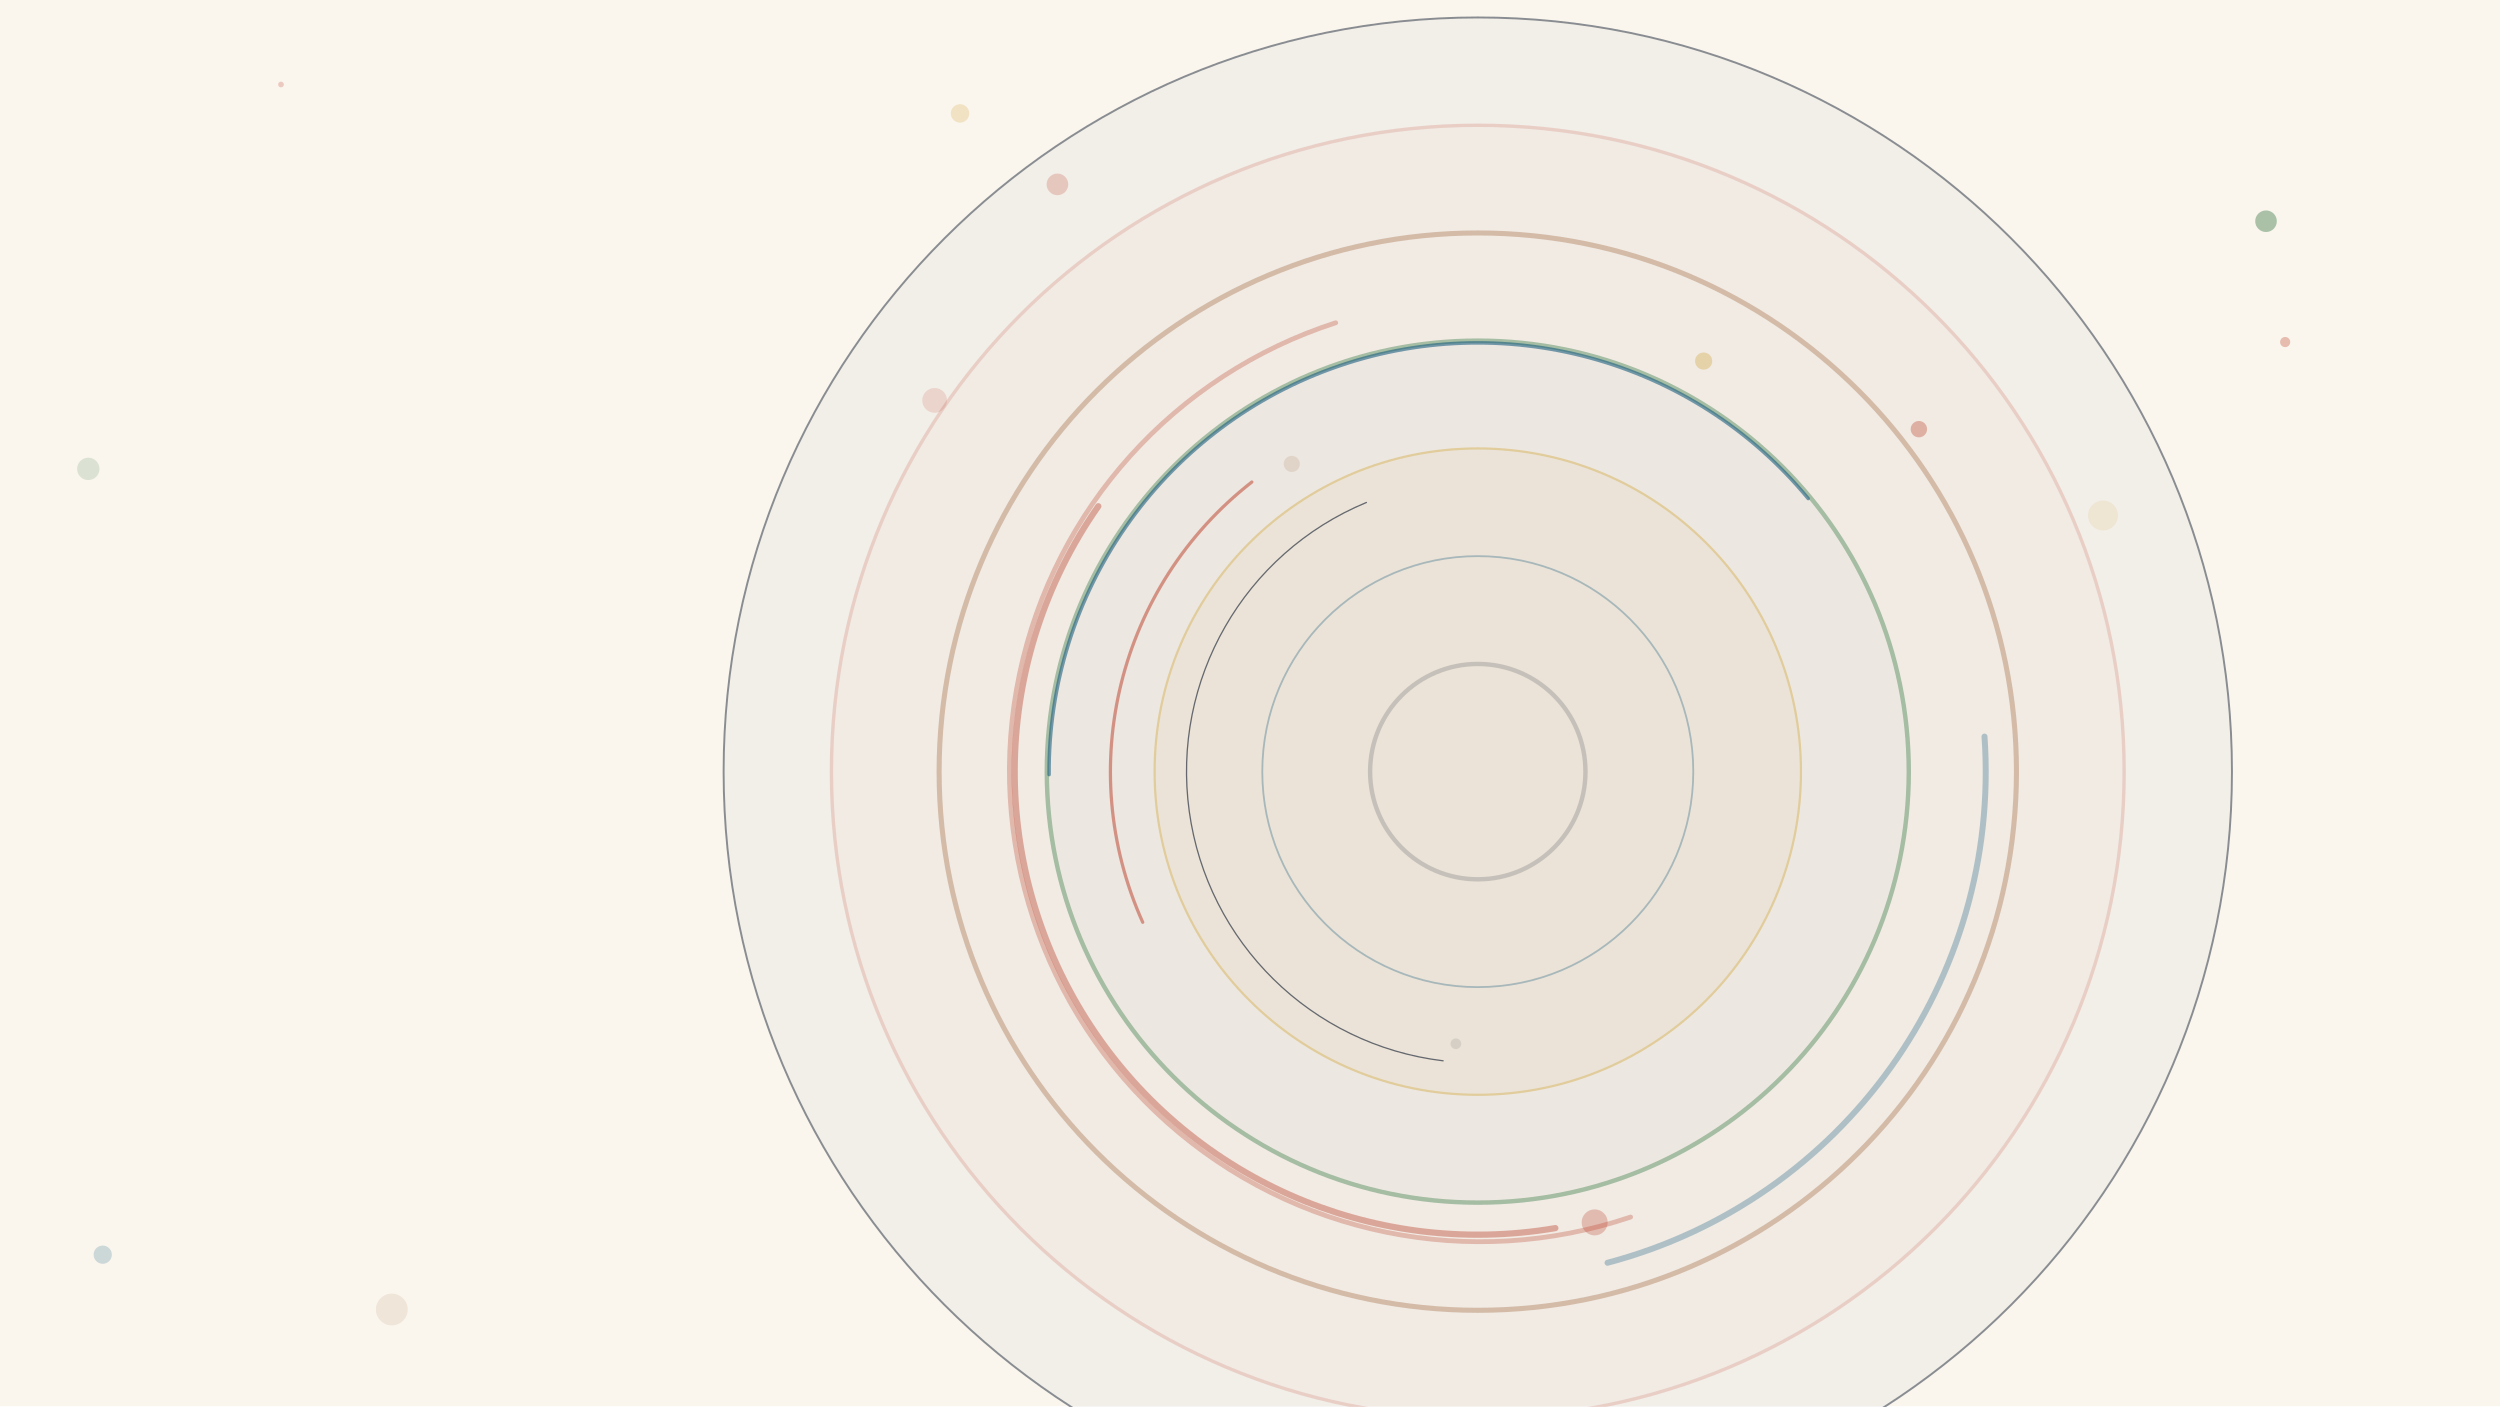
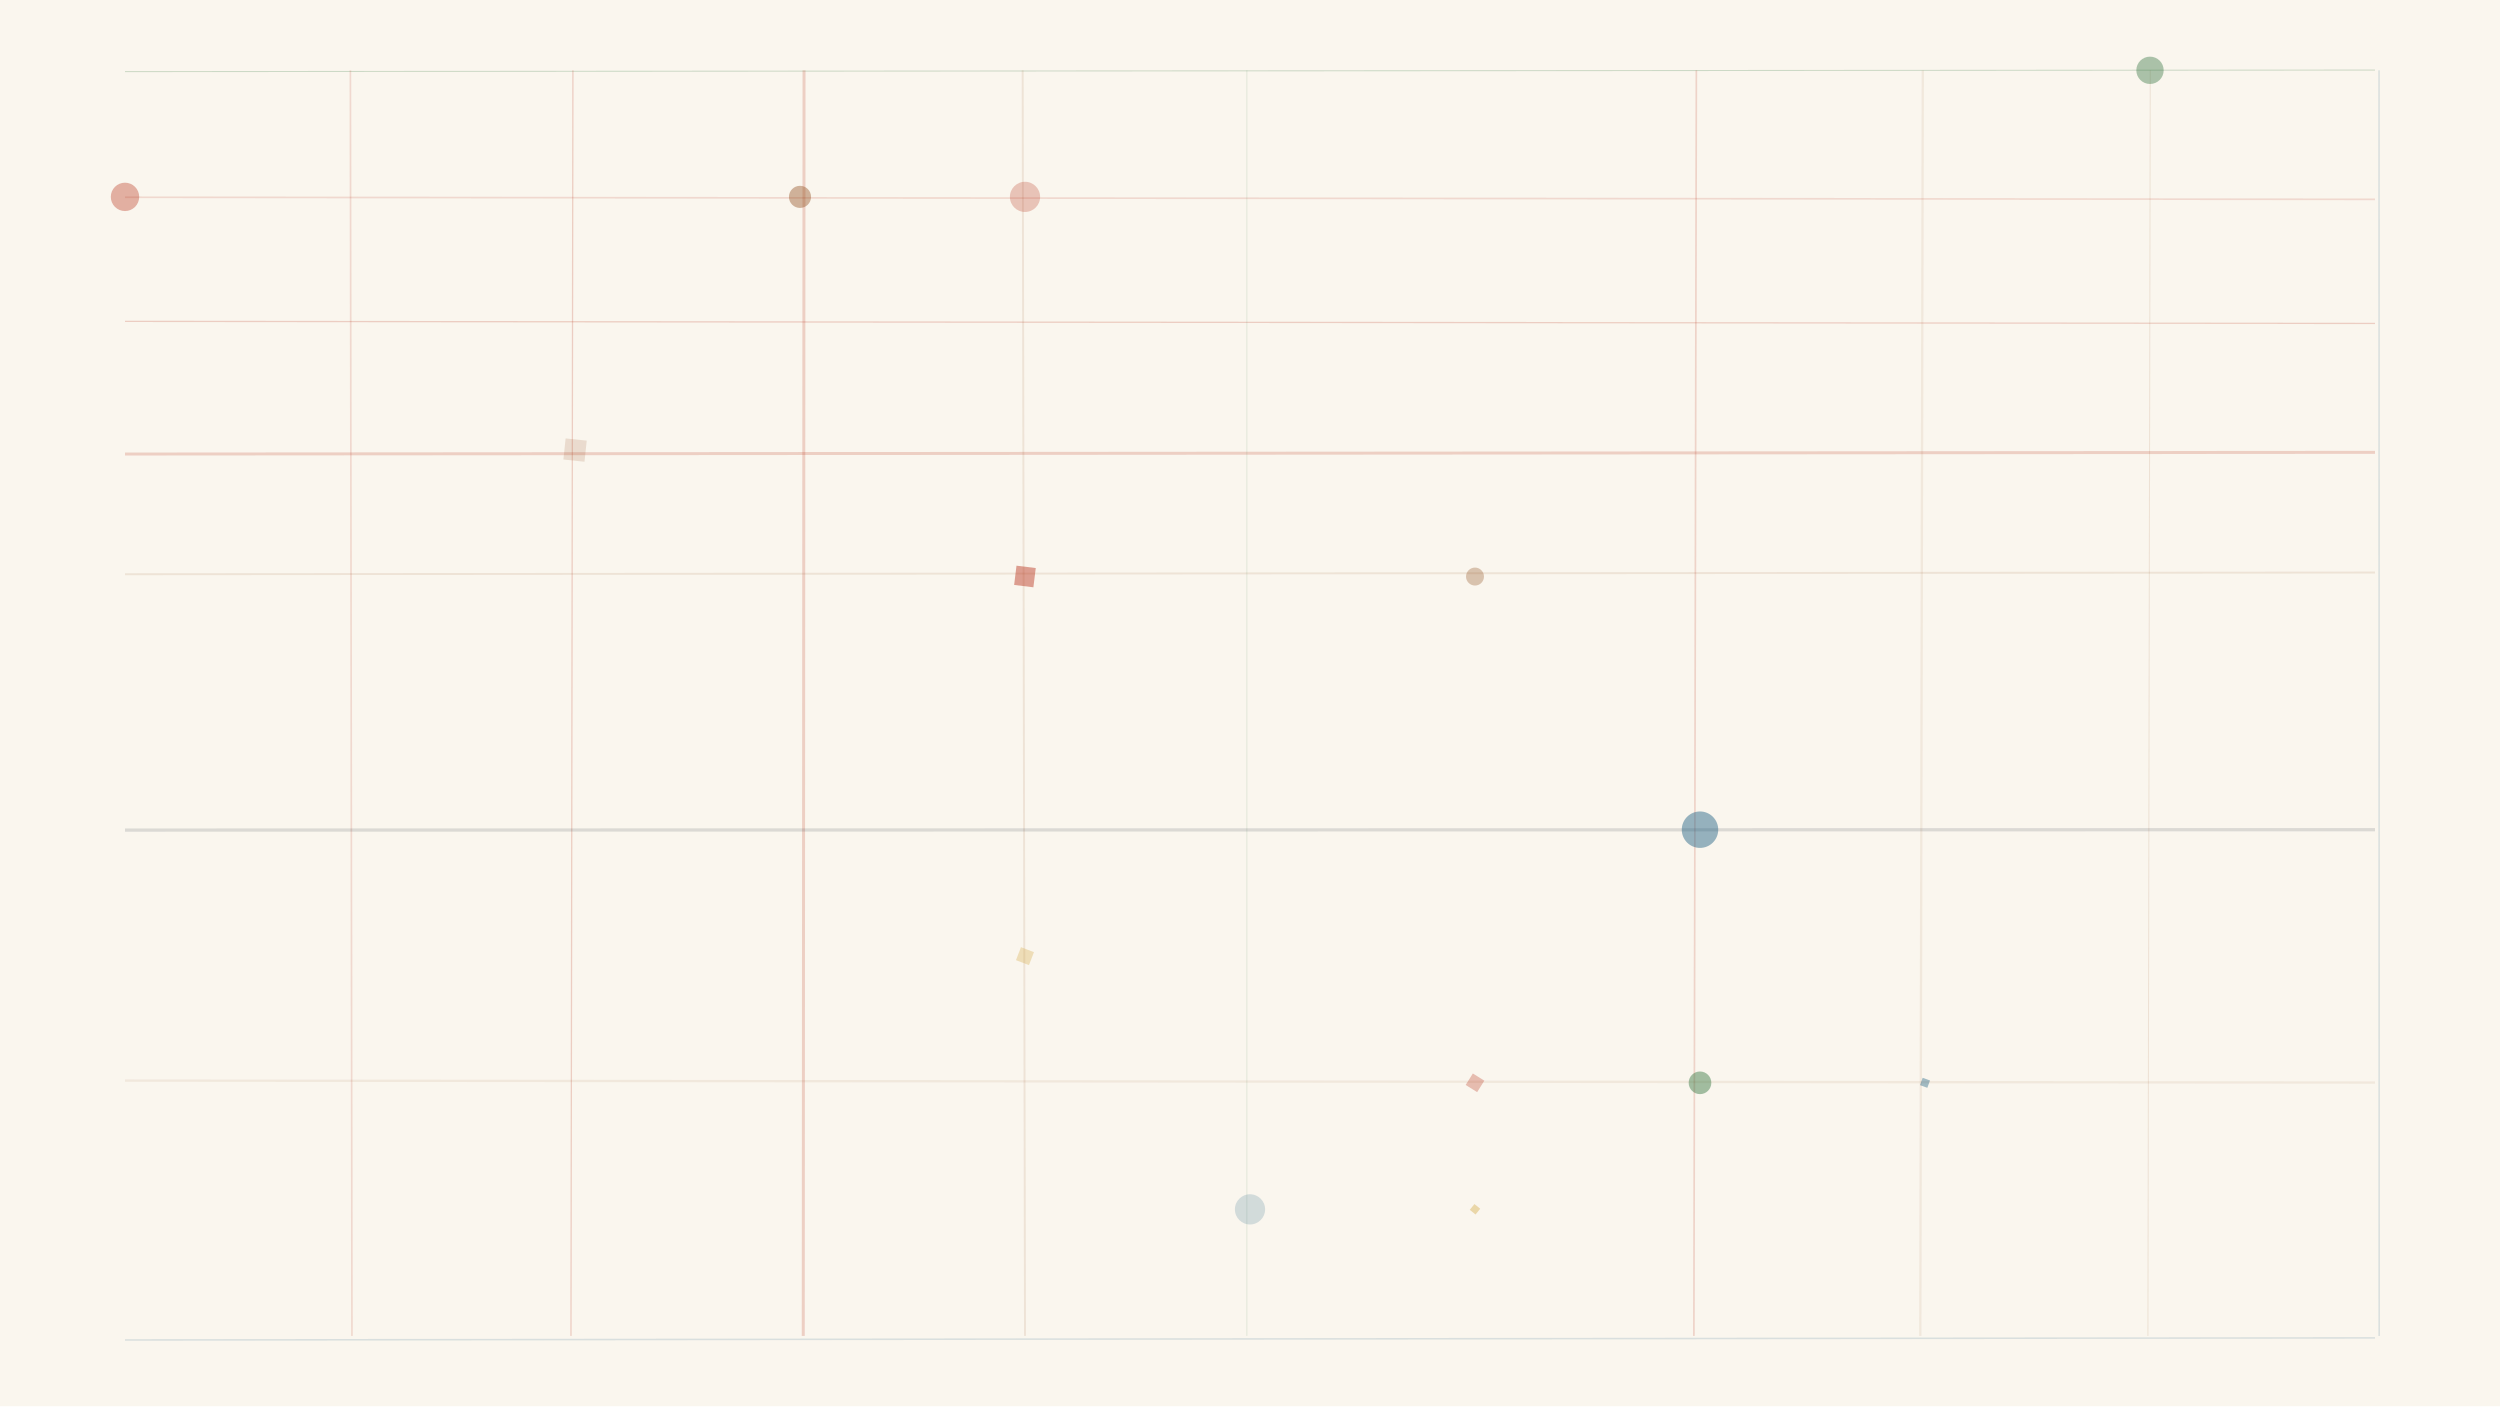
<svg xmlns="http://www.w3.org/2000/svg" viewBox="0 0 1920 1080" width="1920" height="1080">
  <rect width="1920" height="1080" fill="#FAF6EE" />
-   <circle cx="1134.939" cy="592.611" r="579.2" fill="#0A1628" fill-opacity="0.07" stroke="#0A1628" stroke-width="1.5" opacity="0.47" />
-   <circle cx="1134.939" cy="592.611" r="496.4" fill="#B7311A" fill-opacity="0.10" stroke="#B7311A" stroke-width="2.6" opacity="0.17" />
-   <circle cx="1134.939" cy="592.611" r="413.7" fill="none" fill-opacity="0.00" stroke="#8B4513" stroke-width="3.9" opacity="0.29" />
-   <circle cx="1134.939" cy="592.611" r="331.0" fill="#2B7038" fill-opacity="0.06" stroke="#2B7038" stroke-width="3.4" opacity="0.38" />
-   <circle cx="1134.939" cy="592.611" r="248.2" fill="#D4A843" fill-opacity="0.14" stroke="#D4A843" stroke-width="1.7" opacity="0.44" />
-   <circle cx="1134.939" cy="592.611" r="165.5" fill="none" fill-opacity="0.00" stroke="#1B5E80" stroke-width="1.4" opacity="0.33" />
-   <circle cx="1134.939" cy="592.611" r="82.7" fill="none" fill-opacity="0.00" stroke="#0A1628" stroke-width="3.4" opacity="0.17" />
-   <path d="M 1524.1 565.7 A 390.1 390.1 0 0 1 1234.6 969.8" fill="none" stroke="#1B5E80" stroke-width="4.6" opacity="0.31" stroke-linecap="round" />
-   <path d="M 1194.5 943.2 A 355.6 355.6 0 0 1 843.5 388.8" fill="none" stroke="#B7311A" stroke-width="4.8" opacity="0.37" stroke-linecap="round" />
-   <path d="M 1252.3 934.7 A 361.6 361.6 0 1 1 1025.8 247.9" fill="none" stroke="#B7311A" stroke-width="3.7" opacity="0.28" stroke-linecap="round" />
-   <path d="M 805.7 594.9 A 329.2 329.2 0 0 1 1388.7 382.9" fill="none" stroke="#1B5E80" stroke-width="2.7" opacity="0.59" stroke-linecap="round" />
-   <path d="M 877.6 708.3 A 282.2 282.2 0 0 1 961.4 370.2" fill="none" stroke="#B7311A" stroke-width="2.5" opacity="0.47" stroke-linecap="round" />
-   <path d="M 1108.3 814.7 A 223.7 223.7 0 0 1 1049.4 385.9" fill="none" stroke="#0A1628" stroke-width="1.0" opacity="0.60" stroke-linecap="round" />
-   <circle cx="1224.7" cy="938.8" r="10.0" fill="#B7311A" opacity="0.26" />
-   <circle cx="1755.0" cy="262.7" r="3.9" fill="#B7311A" opacity="0.30" />
-   <circle cx="78.9" cy="963.6" r="7.0" fill="#1B5E80" opacity="0.21" />
-   <circle cx="737.3" cy="87.1" r="7.1" fill="#D4A843" opacity="0.25" />
-   <circle cx="1740.3" cy="169.9" r="8.3" fill="#2B7038" opacity="0.39" />
-   <circle cx="717.8" cy="307.5" r="9.5" fill="#B7311A" opacity="0.14" />
-   <circle cx="1473.7" cy="329.6" r="6.3" fill="#B7311A" opacity="0.32" />
-   <circle cx="67.8" cy="360.1" r="8.6" fill="#2B7038" opacity="0.15" />
-   <circle cx="215.8" cy="64.9" r="2.2" fill="#B7311A" opacity="0.23" />
-   <circle cx="300.9" cy="1005.7" r="12.2" fill="#8B4513" opacity="0.10" />
-   <circle cx="812.1" cy="141.6" r="8.3" fill="#B7311A" opacity="0.21" />
-   <circle cx="1308.4" cy="277.3" r="6.6" fill="#D4A843" opacity="0.37" />
-   <circle cx="1615.1" cy="395.9" r="11.5" fill="#D4A843" opacity="0.13" />
-   <circle cx="1118.1" cy="801.6" r="4.1" fill="#0A1628" opacity="0.10" />
-   <circle cx="992.1" cy="356.3" r="6.2" fill="#8B4513" opacity="0.12" />
+   <line x1="96" y1="55.0" x2="1824" y2="53.8" stroke="#2B7038" stroke-width="0.8" opacity="0.22" />
+   <line x1="96" y1="151.5" x2="1824" y2="153.1" stroke="#B7311A" stroke-width="1.3" opacity="0.15" />
+   <line x1="269.1" y1="54" x2="270.3" y2="1026" stroke="#B7311A" stroke-width="1.3" opacity="0.15" />
+   <line x1="96" y1="246.8" x2="1824" y2="248.4" stroke="#B7311A" stroke-width="1.0" opacity="0.21" />
+   <line x1="440.0" y1="54" x2="438.5" y2="1026" stroke="#B7311A" stroke-width="1.0" opacity="0.21" />
+   <line x1="96" y1="348.7" x2="1824" y2="347.4" stroke="#B7311A" stroke-width="2.3" opacity="0.20" />
+   <line x1="617.5" y1="54" x2="616.9" y2="1026" stroke="#B7311A" stroke-width="2.3" opacity="0.20" />
+   <line x1="96" y1="441.0" x2="1824" y2="439.7" stroke="#8B4513" stroke-width="1.5" opacity="0.11" />
+   <line x1="785.4" y1="54" x2="787.2" y2="1026" stroke="#8B4513" stroke-width="1.5" opacity="0.11" />
+   <line x1="957.6" y1="54" x2="957.6" y2="1026" stroke="#2B7038" stroke-width="0.7" opacity="0.13" />
+   <line x1="96" y1="637.5" x2="1824" y2="637.2" stroke="#0A1628" stroke-width="2.5" opacity="0.13" />
+   <line x1="1302.8" y1="54" x2="1300.9" y2="1026" stroke="#B7311A" stroke-width="1.3" opacity="0.18" />
+   <line x1="96" y1="829.9" x2="1824" y2="831.4" stroke="#8B4513" stroke-width="1.8" opacity="0.08" />
+   <line x1="1476.7" y1="54" x2="1474.8" y2="1026" stroke="#8B4513" stroke-width="1.8" opacity="0.08" />
+   <line x1="1651.4" y1="54" x2="1649.6" y2="1026" stroke="#8B4513" stroke-width="0.8" opacity="0.12" />
+   <line x1="96" y1="1029.1" x2="1824" y2="1027.5" stroke="#1B5E80" stroke-width="1.2" opacity="0.15" />
+   <line x1="1827.1" y1="54" x2="1827.2" y2="1026" stroke="#1B5E80" stroke-width="1.2" opacity="0.15" />
+   <circle cx="96.0" cy="151.2" r="10.9" fill="#B7311A" opacity="0.36" />
+   <rect x="433.5" y="337.5" width="16.3" height="16.3" fill="#8B4513" opacity="0.15" transform="rotate(6 441.6 345.6)" />
+   <circle cx="614.4" cy="151.2" r="8.5" fill="#8B4513" opacity="0.39" />
+   <circle cx="787.2" cy="151.2" r="11.6" fill="#B7311A" opacity="0.26" />
+   <rect x="779.7" y="435.3" width="14.9" height="14.9" fill="#B7311A" opacity="0.45" transform="rotate(7 787.2 442.8)" />
+   <rect x="781.8" y="729.0" width="10.7" height="10.7" fill="#D4A843" opacity="0.32" transform="rotate(21 787.2 734.4)" />
+   <circle cx="960.0" cy="928.8" r="11.6" fill="#1B5E80" opacity="0.18" />
+   <circle cx="1132.8" cy="442.8" r="6.9" fill="#8B4513" opacity="0.30" />
+   <rect x="1127.6" y="826.4" width="10.4" height="10.4" fill="#B7311A" opacity="0.30" transform="rotate(32 1132.8 831.6)" />
+   <rect x="1129.9" y="925.9" width="5.7" height="5.7" fill="#D4A843" opacity="0.41" transform="rotate(39 1132.8 928.8)" />
+   <circle cx="1305.6" cy="637.2" r="14.0" fill="#1B5E80" opacity="0.45" />
+   <circle cx="1305.6" cy="831.6" r="8.7" fill="#2B7038" opacity="0.43" />
+   <rect x="1475.4" y="828.6" width="6.0" height="6.0" fill="#1B5E80" opacity="0.40" transform="rotate(20 1478.4 831.6)" />
+   <circle cx="1651.2" cy="54.0" r="10.5" fill="#2B7038" opacity="0.39" />
</svg>
